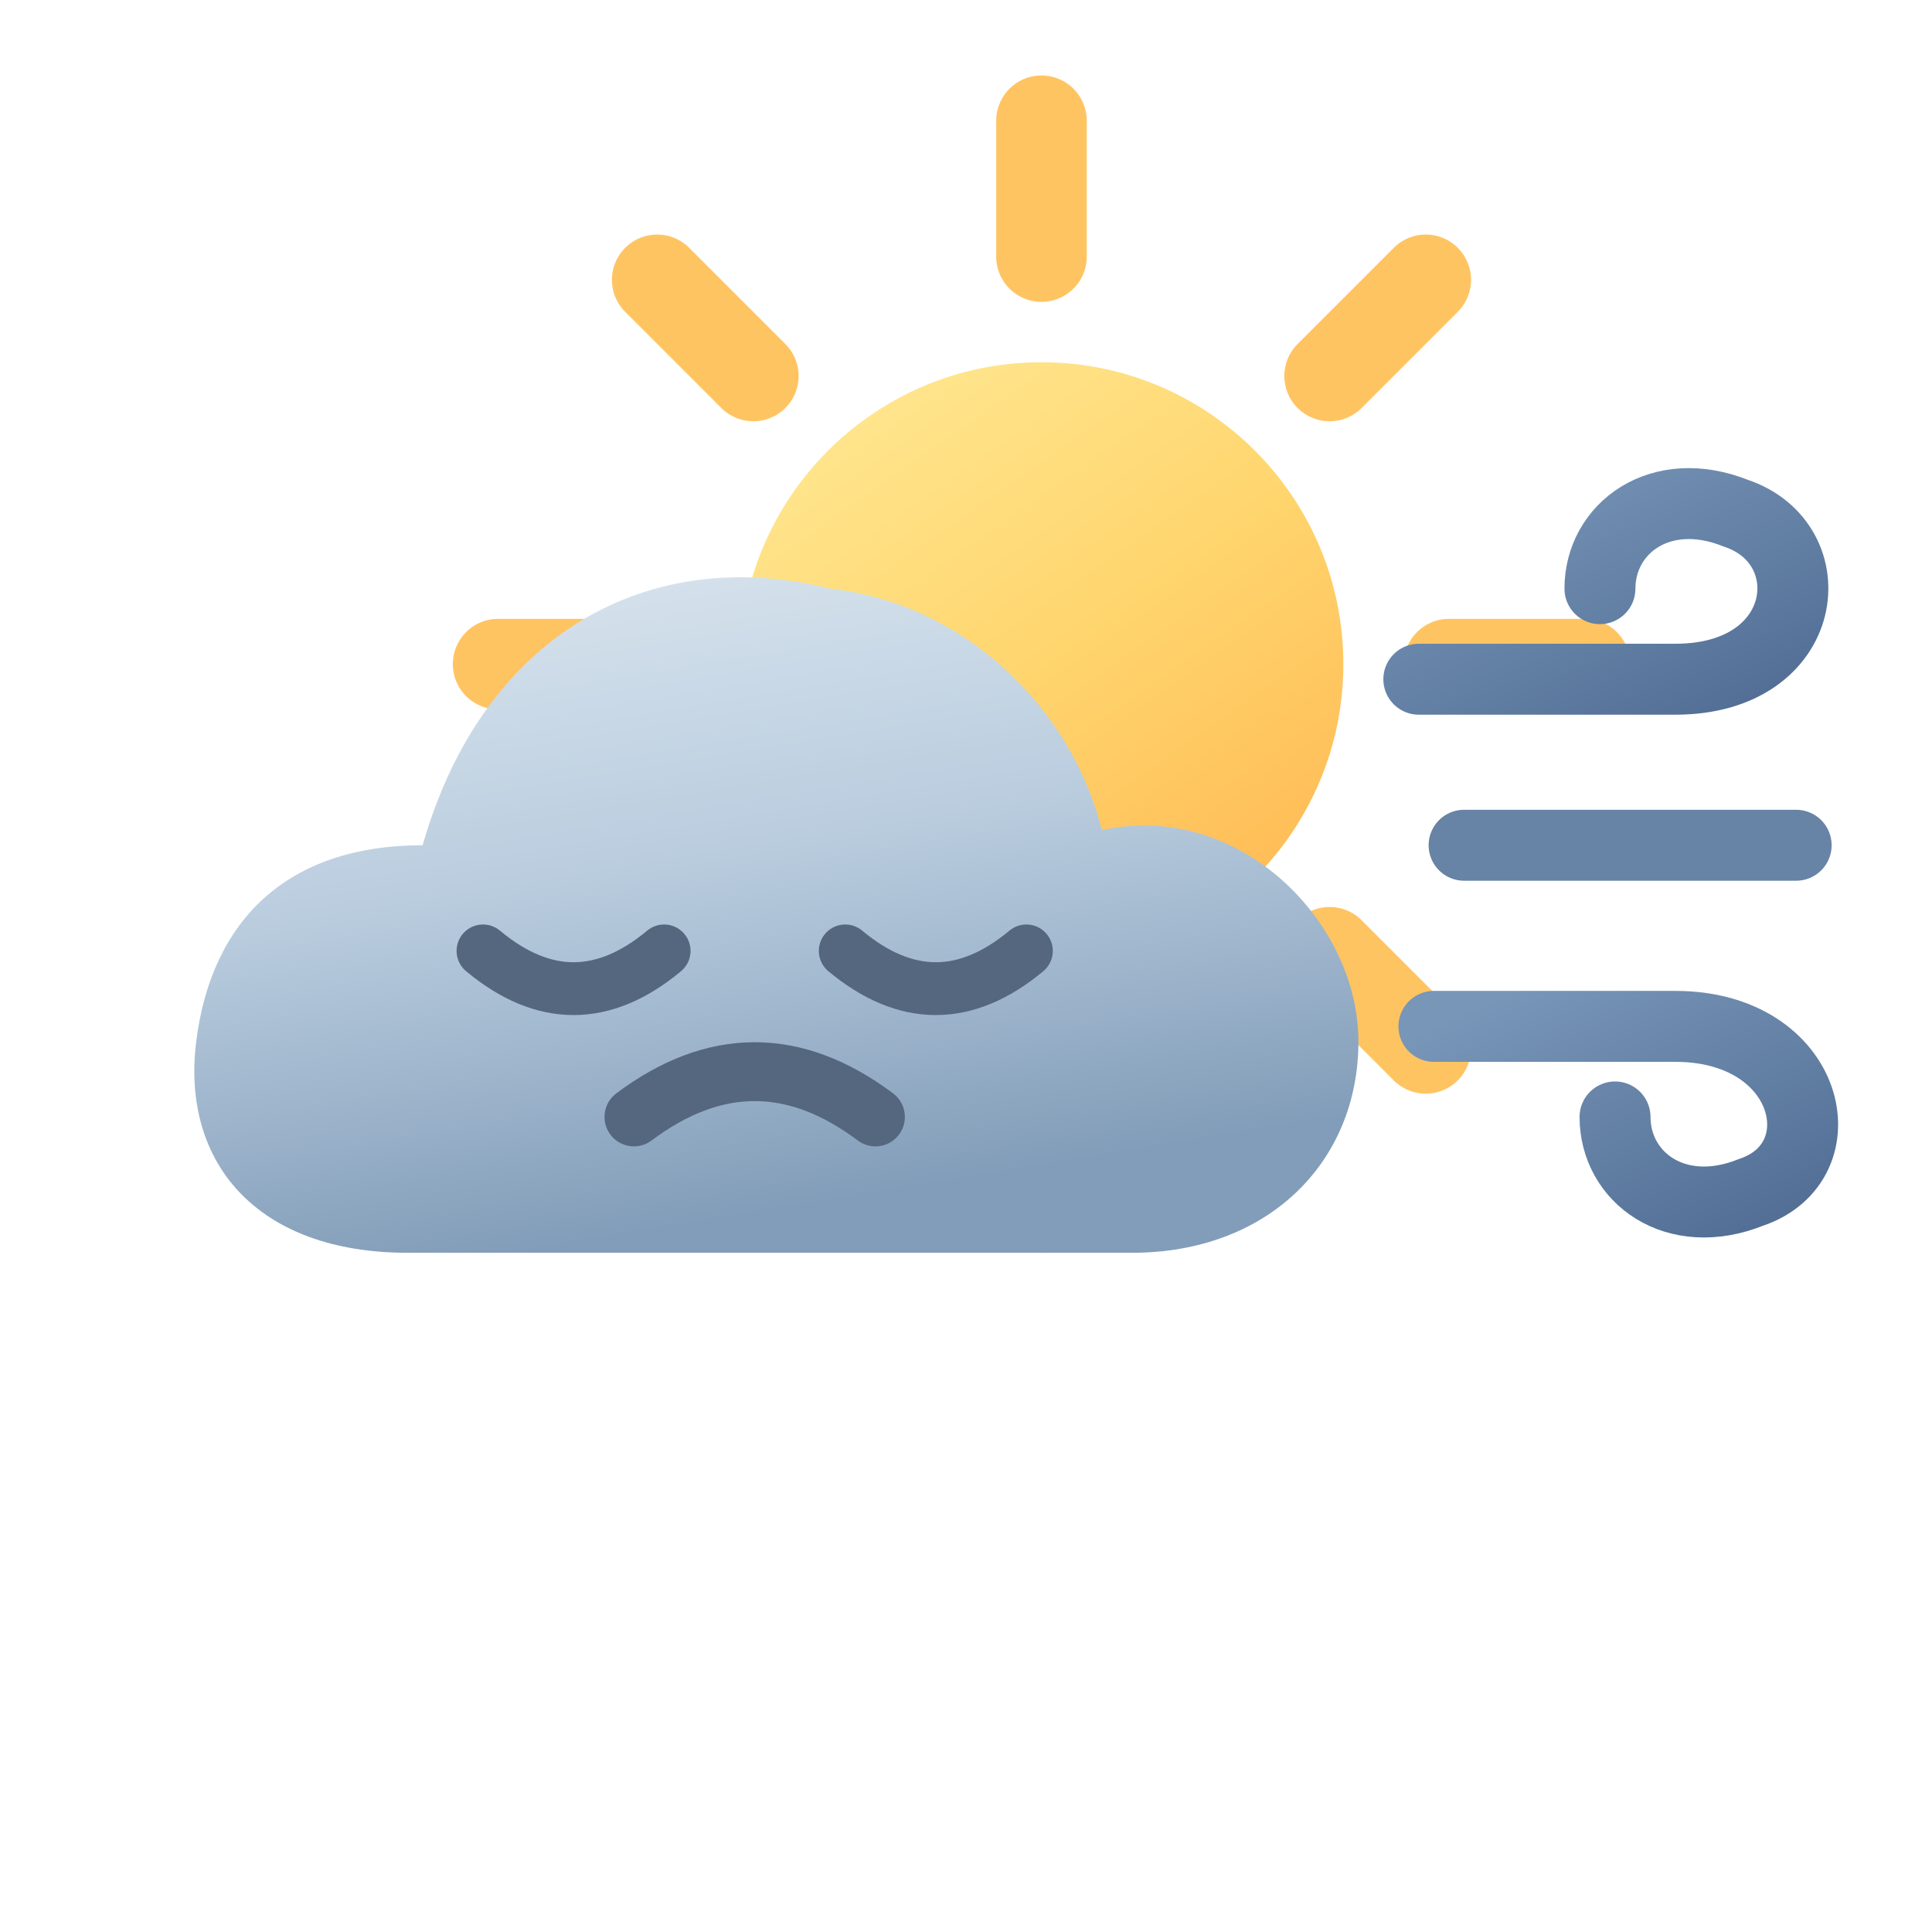
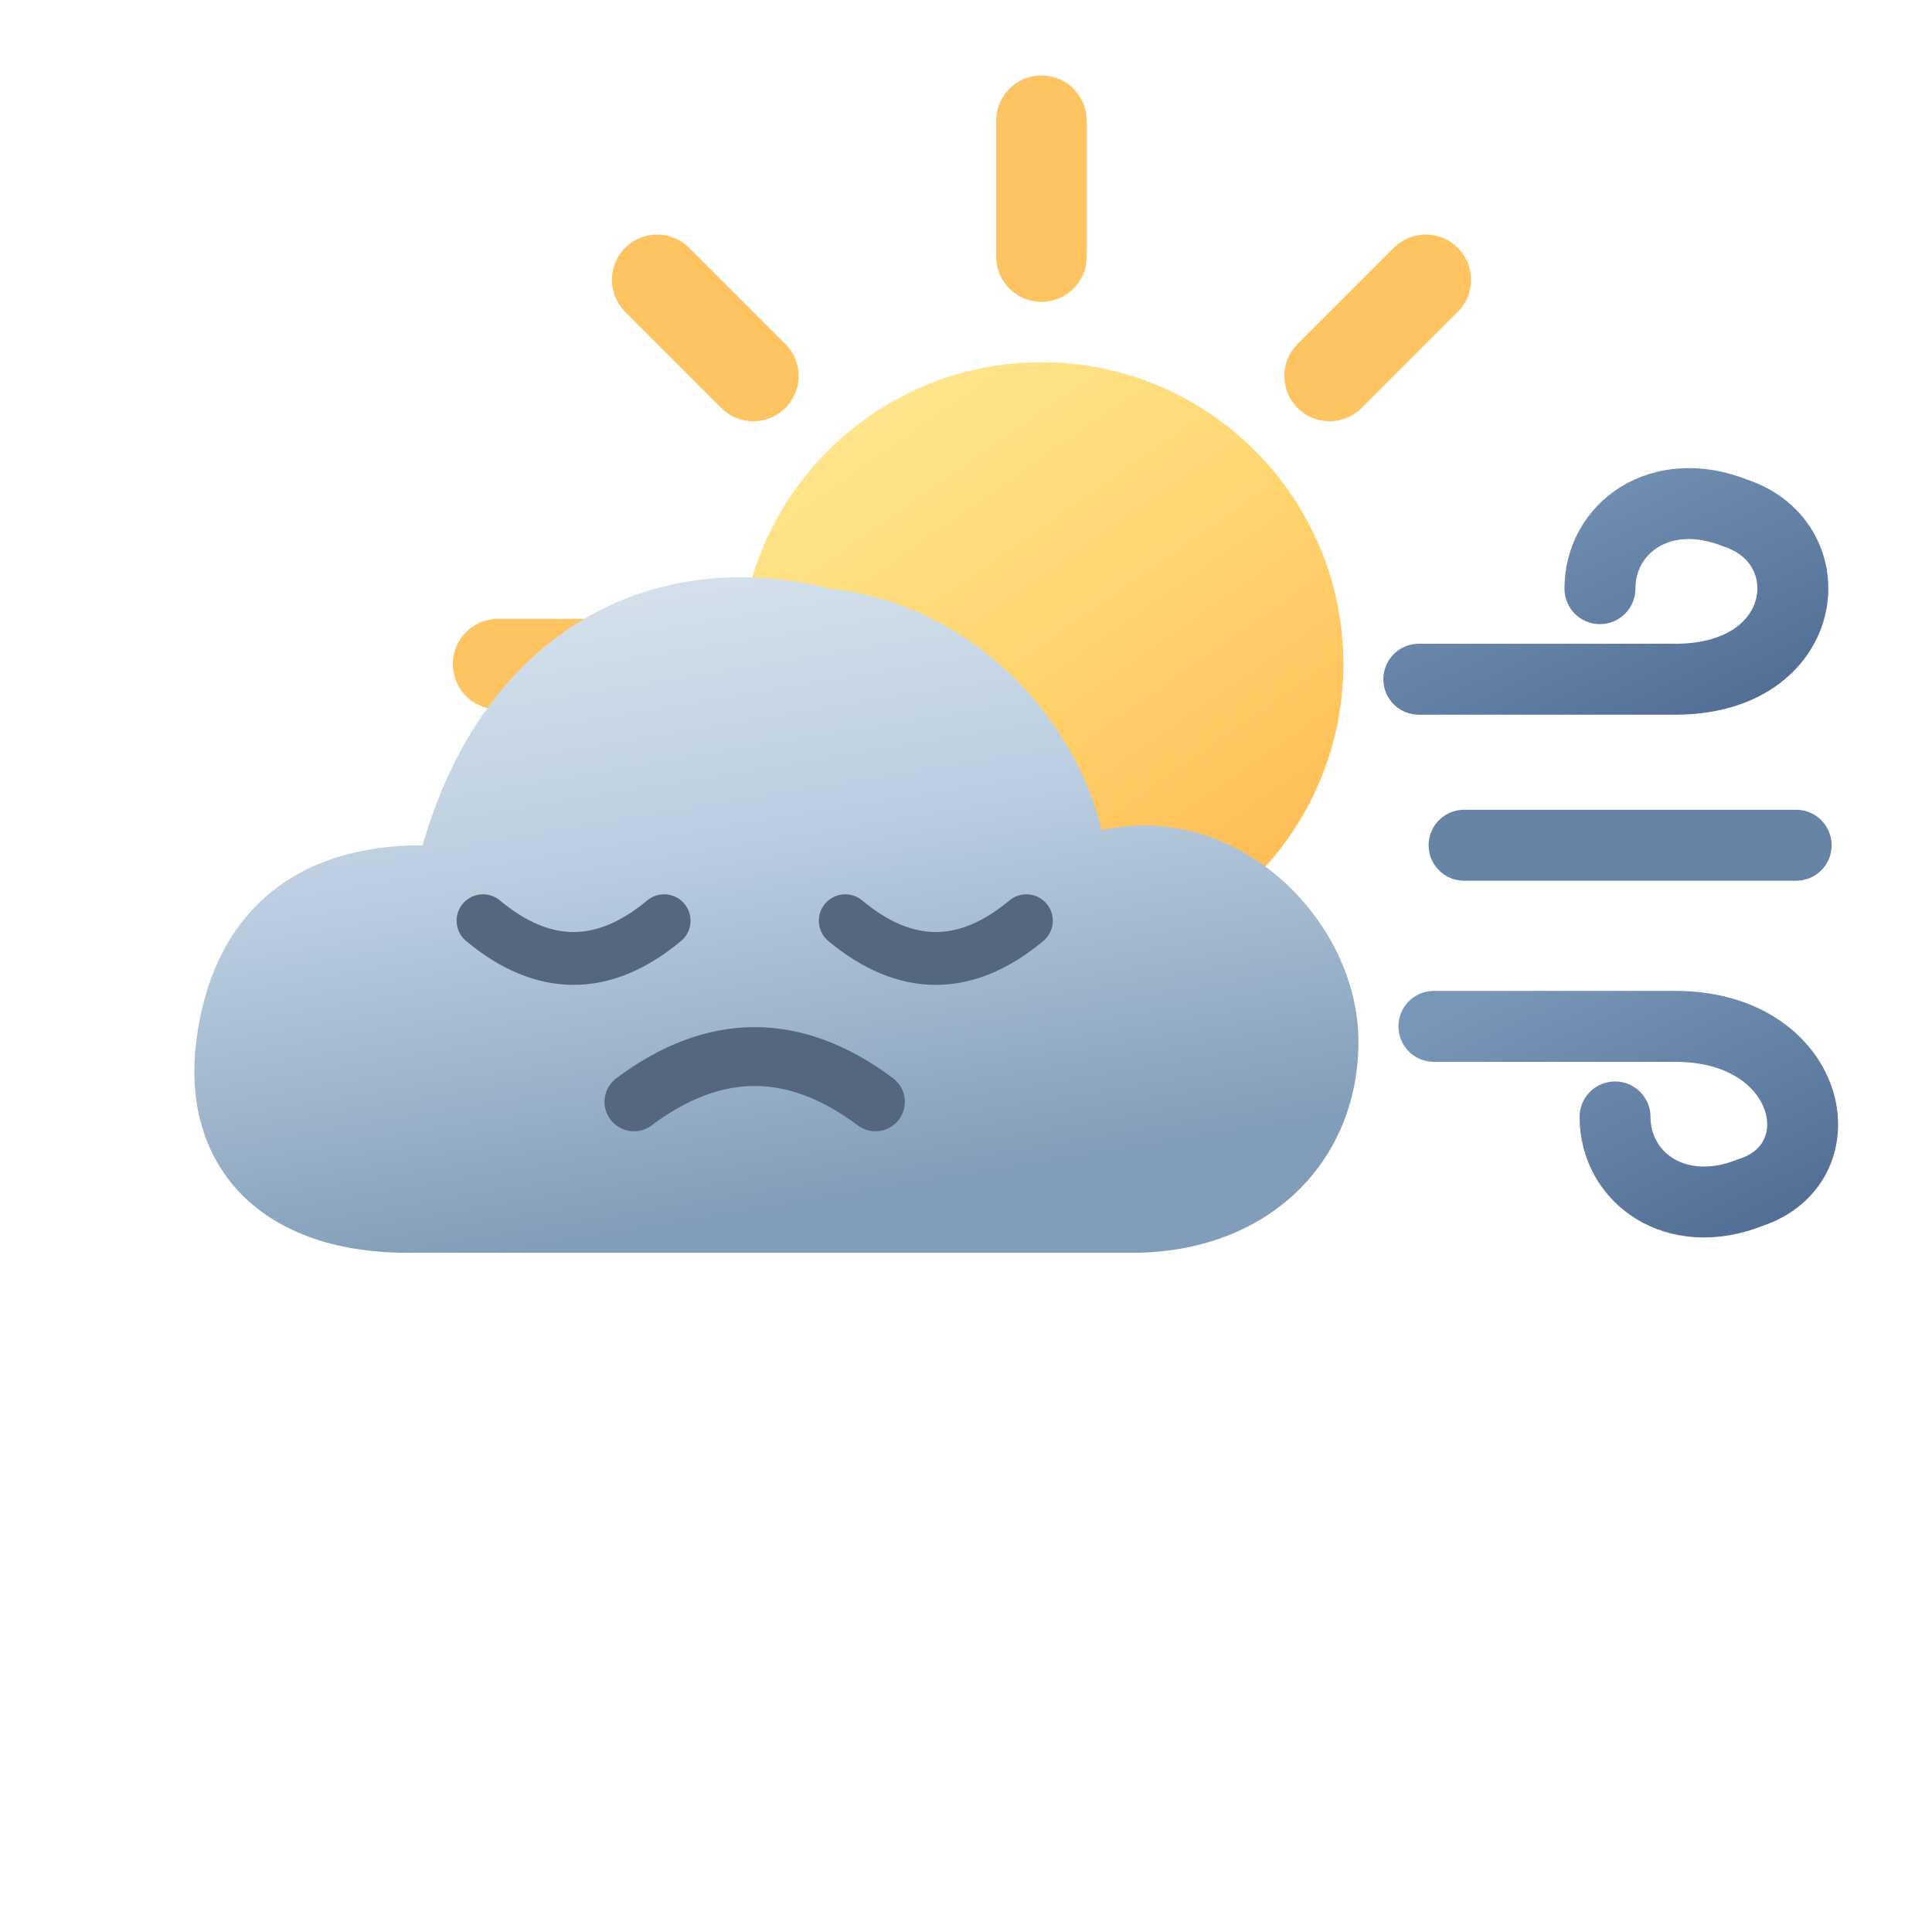
<svg xmlns="http://www.w3.org/2000/svg" viewBox="0 0 128 128" width="128" height="128" role="img" aria-label="04 partly cloudy wind">
  <defs>
    <linearGradient id="cloud" x1="0" y1="0" x2="0.28" y2="1" gradientUnits="objectBoundingBox">
      <stop stop-color="#DCE7F0" />
      <stop offset="0.5" stop-color="#B9CCDE" />
      <stop offset="1" stop-color="#829DB9" />
    </linearGradient>
    <linearGradient id="rear" x1="0" y1="0" x2="0.45" y2="1">
      <stop stop-color="#9BAFC7" />
      <stop offset="1" stop-color="#6B85A5" />
    </linearGradient>
    <linearGradient id="sun" x1="0.1" y1="0" x2="0.8" y2="1">
      <stop stop-color="#FFE994" />
      <stop offset="0.52" stop-color="#FFD56E" />
      <stop offset="1" stop-color="#FFB953" />
    </linearGradient>
    <linearGradient id="rain" x1="0" y1="0" x2="0.8" y2="1">
      <stop stop-color="#5CB6F1" />
      <stop offset="1" stop-color="#287DCB" />
    </linearGradient>
    <linearGradient id="wind" x1="0" y1="0" x2="1" y2="1">
      <stop stop-color="#7896B8" />
      <stop offset="1" stop-color="#536F96" />
    </linearGradient>
    <linearGradient id="moon" x1="0" y1="0" x2="0.7" y2="1">
      <stop stop-color="#D2DCFF" />
      <stop offset="0.54" stop-color="#A6B9F5" />
      <stop offset="1" stop-color="#7D92E2" />
    </linearGradient>
    <linearGradient id="status" x1="0" y1="0" x2="0.6" y2="1">
      <stop stop-color="#EBF0F7" />
      <stop offset="1" stop-color="#B6C5D7" />
    </linearGradient>
  </defs>
-   <path d="M96.00 44.00 L105.00 44.00" fill="none" stroke="#FFC462" stroke-width="6" stroke-linecap="round" stroke-linejoin="round" data-part="sun-ray" />
-   <path d="M88.09 63.09 L94.46 69.46" fill="none" stroke="#FFC462" stroke-width="6" stroke-linecap="round" stroke-linejoin="round" data-part="sun-ray" />
  <path d="M69.00 71.00 L69.00 80.00" fill="none" stroke="#FFC462" stroke-width="6" stroke-linecap="round" stroke-linejoin="round" data-part="sun-ray" />
  <path d="M49.91 63.09 L43.54 69.46" fill="none" stroke="#FFC462" stroke-width="6" stroke-linecap="round" stroke-linejoin="round" data-part="sun-ray" />
  <path d="M42.00 44.00 L33.00 44.00" fill="none" stroke="#FFC462" stroke-width="6" stroke-linecap="round" stroke-linejoin="round" data-part="sun-ray" />
  <path d="M49.91 24.91 L43.54 18.54" fill="none" stroke="#FFC462" stroke-width="6" stroke-linecap="round" stroke-linejoin="round" data-part="sun-ray" />
  <path d="M69.00 17.00 L69.00 8.00" fill="none" stroke="#FFC462" stroke-width="6" stroke-linecap="round" stroke-linejoin="round" data-part="sun-ray" />
  <path d="M88.09 24.91 L94.46 18.54" fill="none" stroke="#FFC462" stroke-width="6" stroke-linecap="round" stroke-linejoin="round" data-part="sun-ray" />
  <circle cx="69" cy="44" r="20" fill="url(#sun)" data-part="sun-disc" />
  <path d="M27 83 C17 83 12 77 13 69 C14 61 19 56 28 56 C32 42 43 36 55 39 C64 40 71 47 73 55 C82 53 90 61 90 69 C90 77 84 83 75 83 Z" fill="url(#cloud)" data-part="foreground-cloud" />
-   <path d="M32 63 Q38 68 44 63" fill="none" stroke="#55677F" stroke-width="3.5" stroke-linecap="round" stroke-linejoin="round" />
-   <path d="M56 63 Q62 68 68 63" fill="none" stroke="#55677F" stroke-width="3.5" stroke-linecap="round" stroke-linejoin="round" />
-   <path d="M42 74 Q50 68 58 74" fill="none" stroke="#55677F" stroke-width="3.9" stroke-linecap="round" stroke-linejoin="round" />
+   <path d="M32 61 Q38 66 44 61" fill="none" stroke="#55677F" stroke-width="3.5" stroke-linecap="round" stroke-linejoin="round" />
+   <path d="M56 61 Q62 66 68 61" fill="none" stroke="#55677F" stroke-width="3.5" stroke-linecap="round" stroke-linejoin="round" />
+   <path d="M42 73 Q50 67 58 73" fill="none" stroke="#55677F" stroke-width="3.9" stroke-linecap="round" stroke-linejoin="round" />
  <path d="M94 45 H111 C120 45 121 36 115 34 C110 32 106 35 106 39" fill="none" stroke="url(#wind)" stroke-width="4.7" stroke-linecap="round" stroke-linejoin="round" data-part="open-wind-curl" />
  <path d="M95 68 H111 C120 68 122 77 116 79 C111 81 107 78 107 74" fill="none" stroke="url(#wind)" stroke-width="4.7" stroke-linecap="round" stroke-linejoin="round" data-part="open-wind-curl" />
  <path d="M97 56 H119" fill="none" stroke="#6783A5" stroke-width="4.7" stroke-linecap="round" stroke-linejoin="round" data-part="straight-wind-line" />
</svg>
